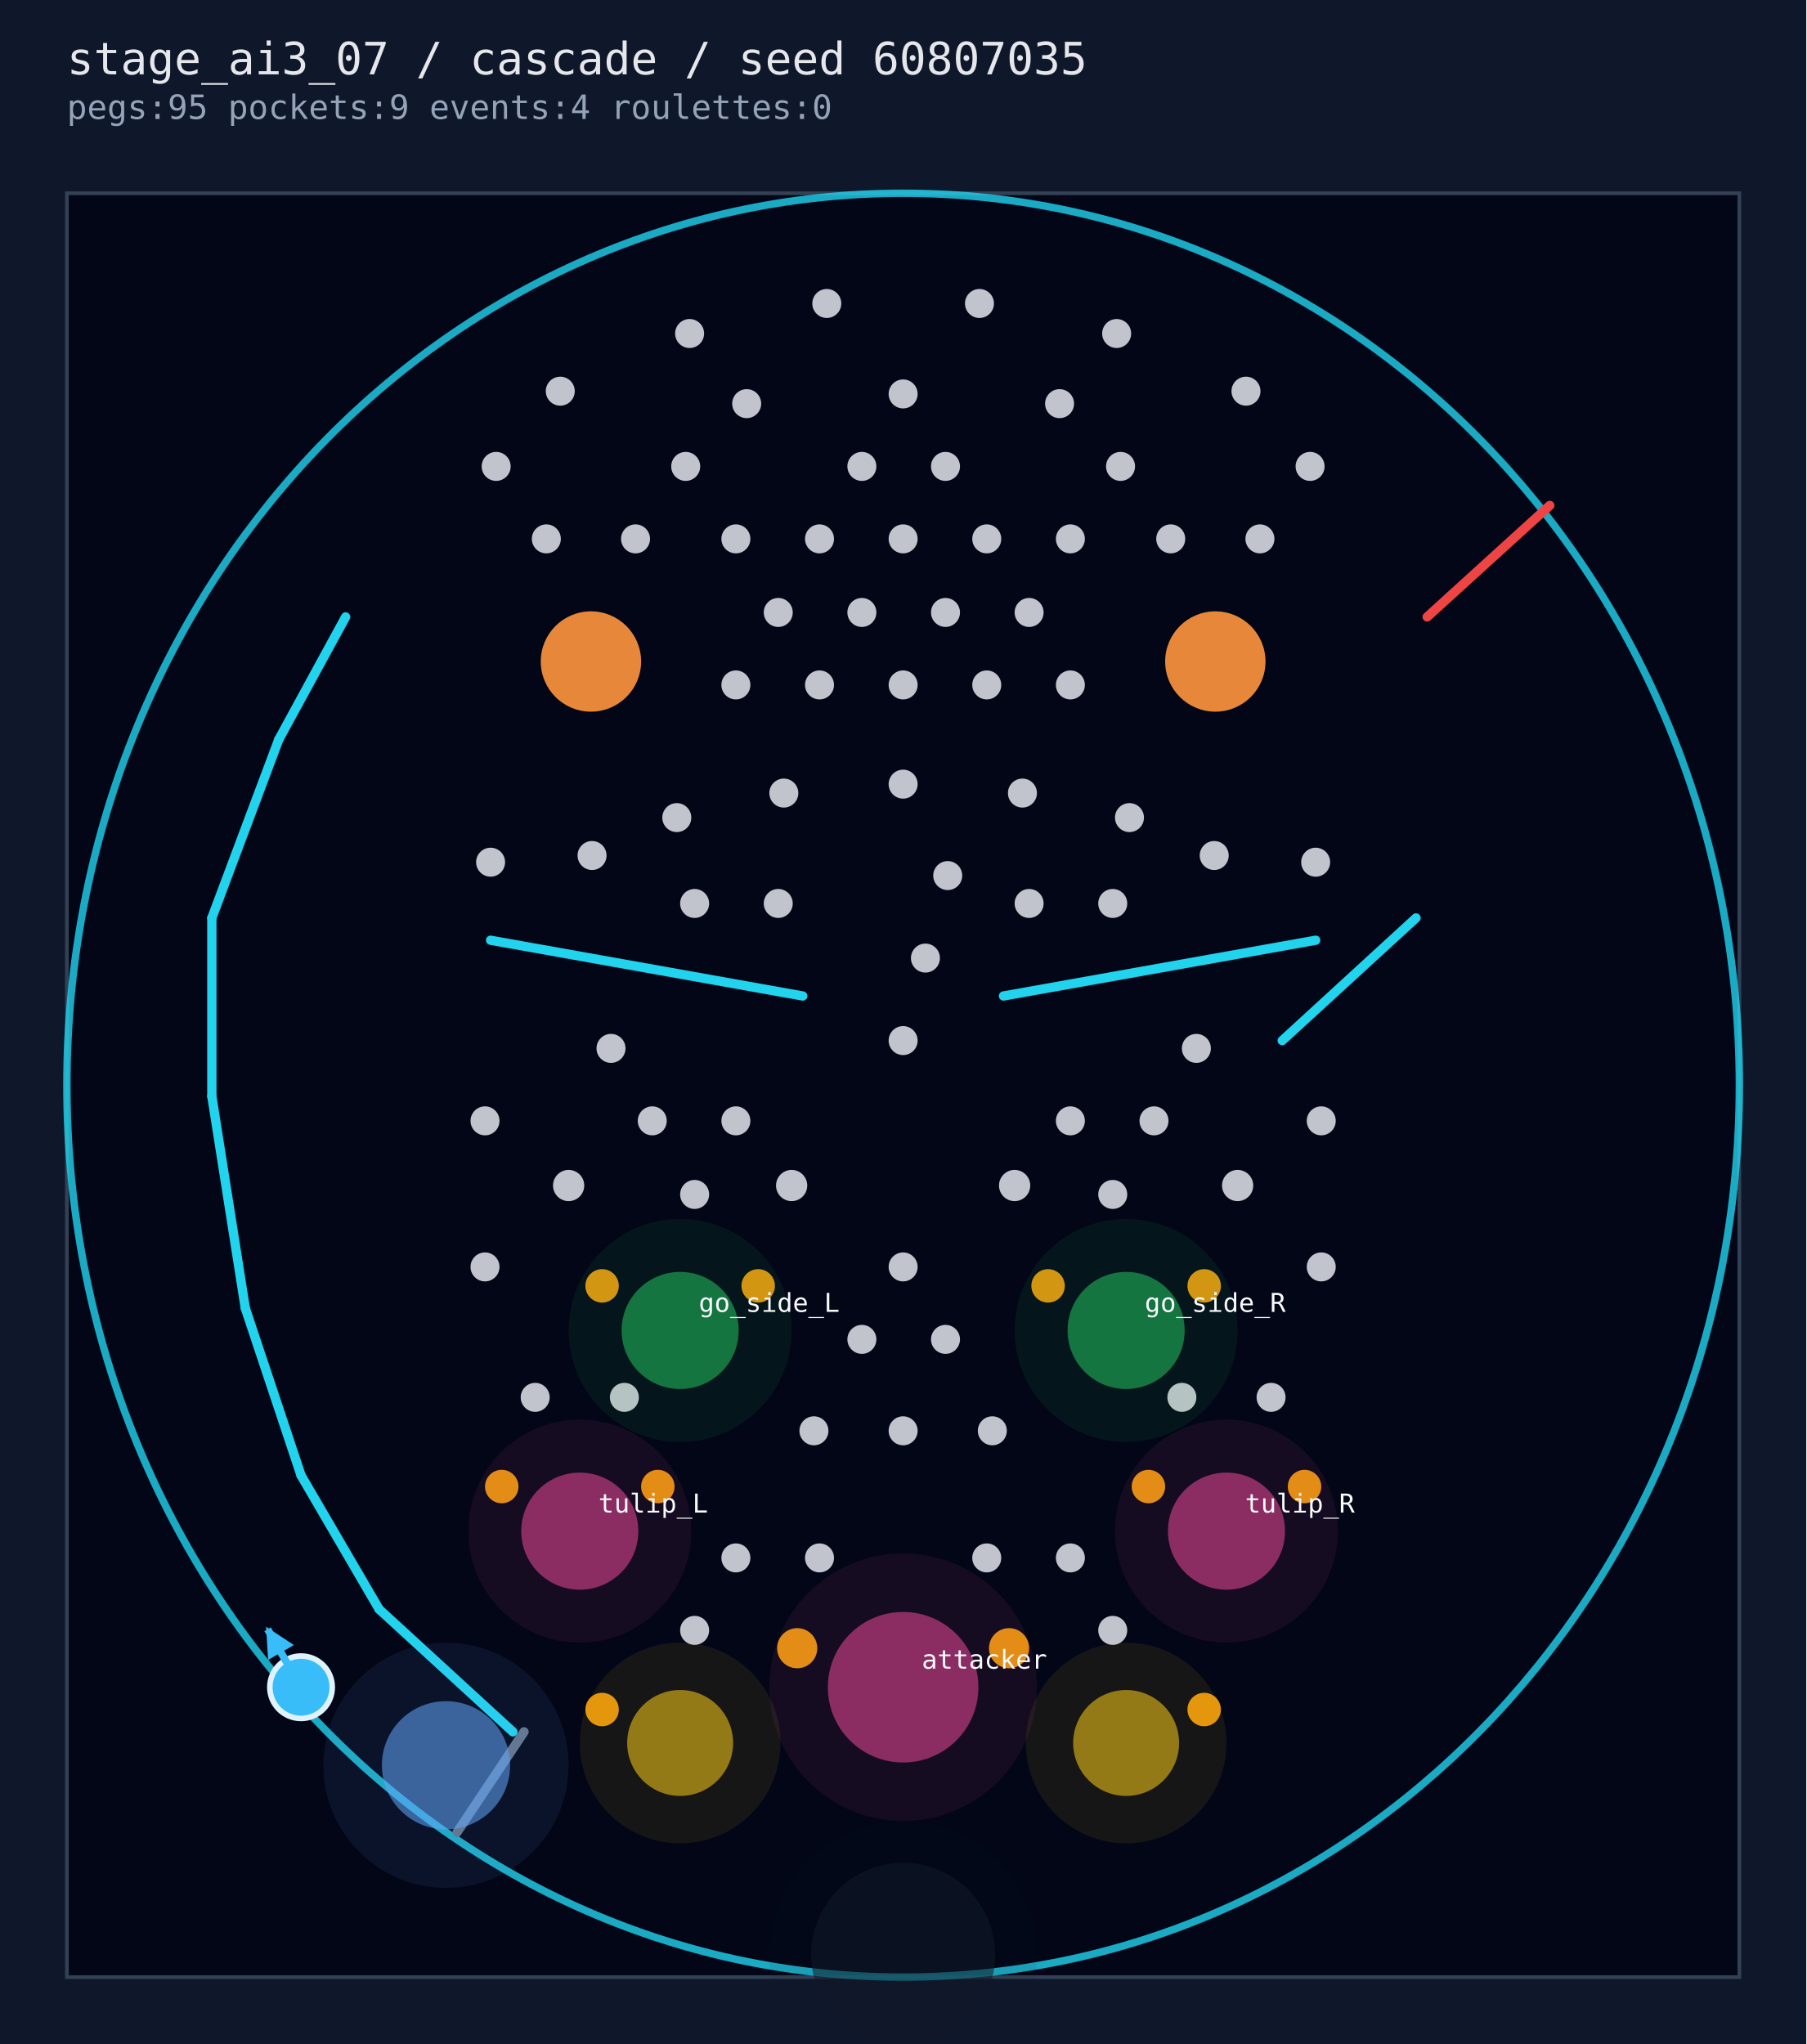
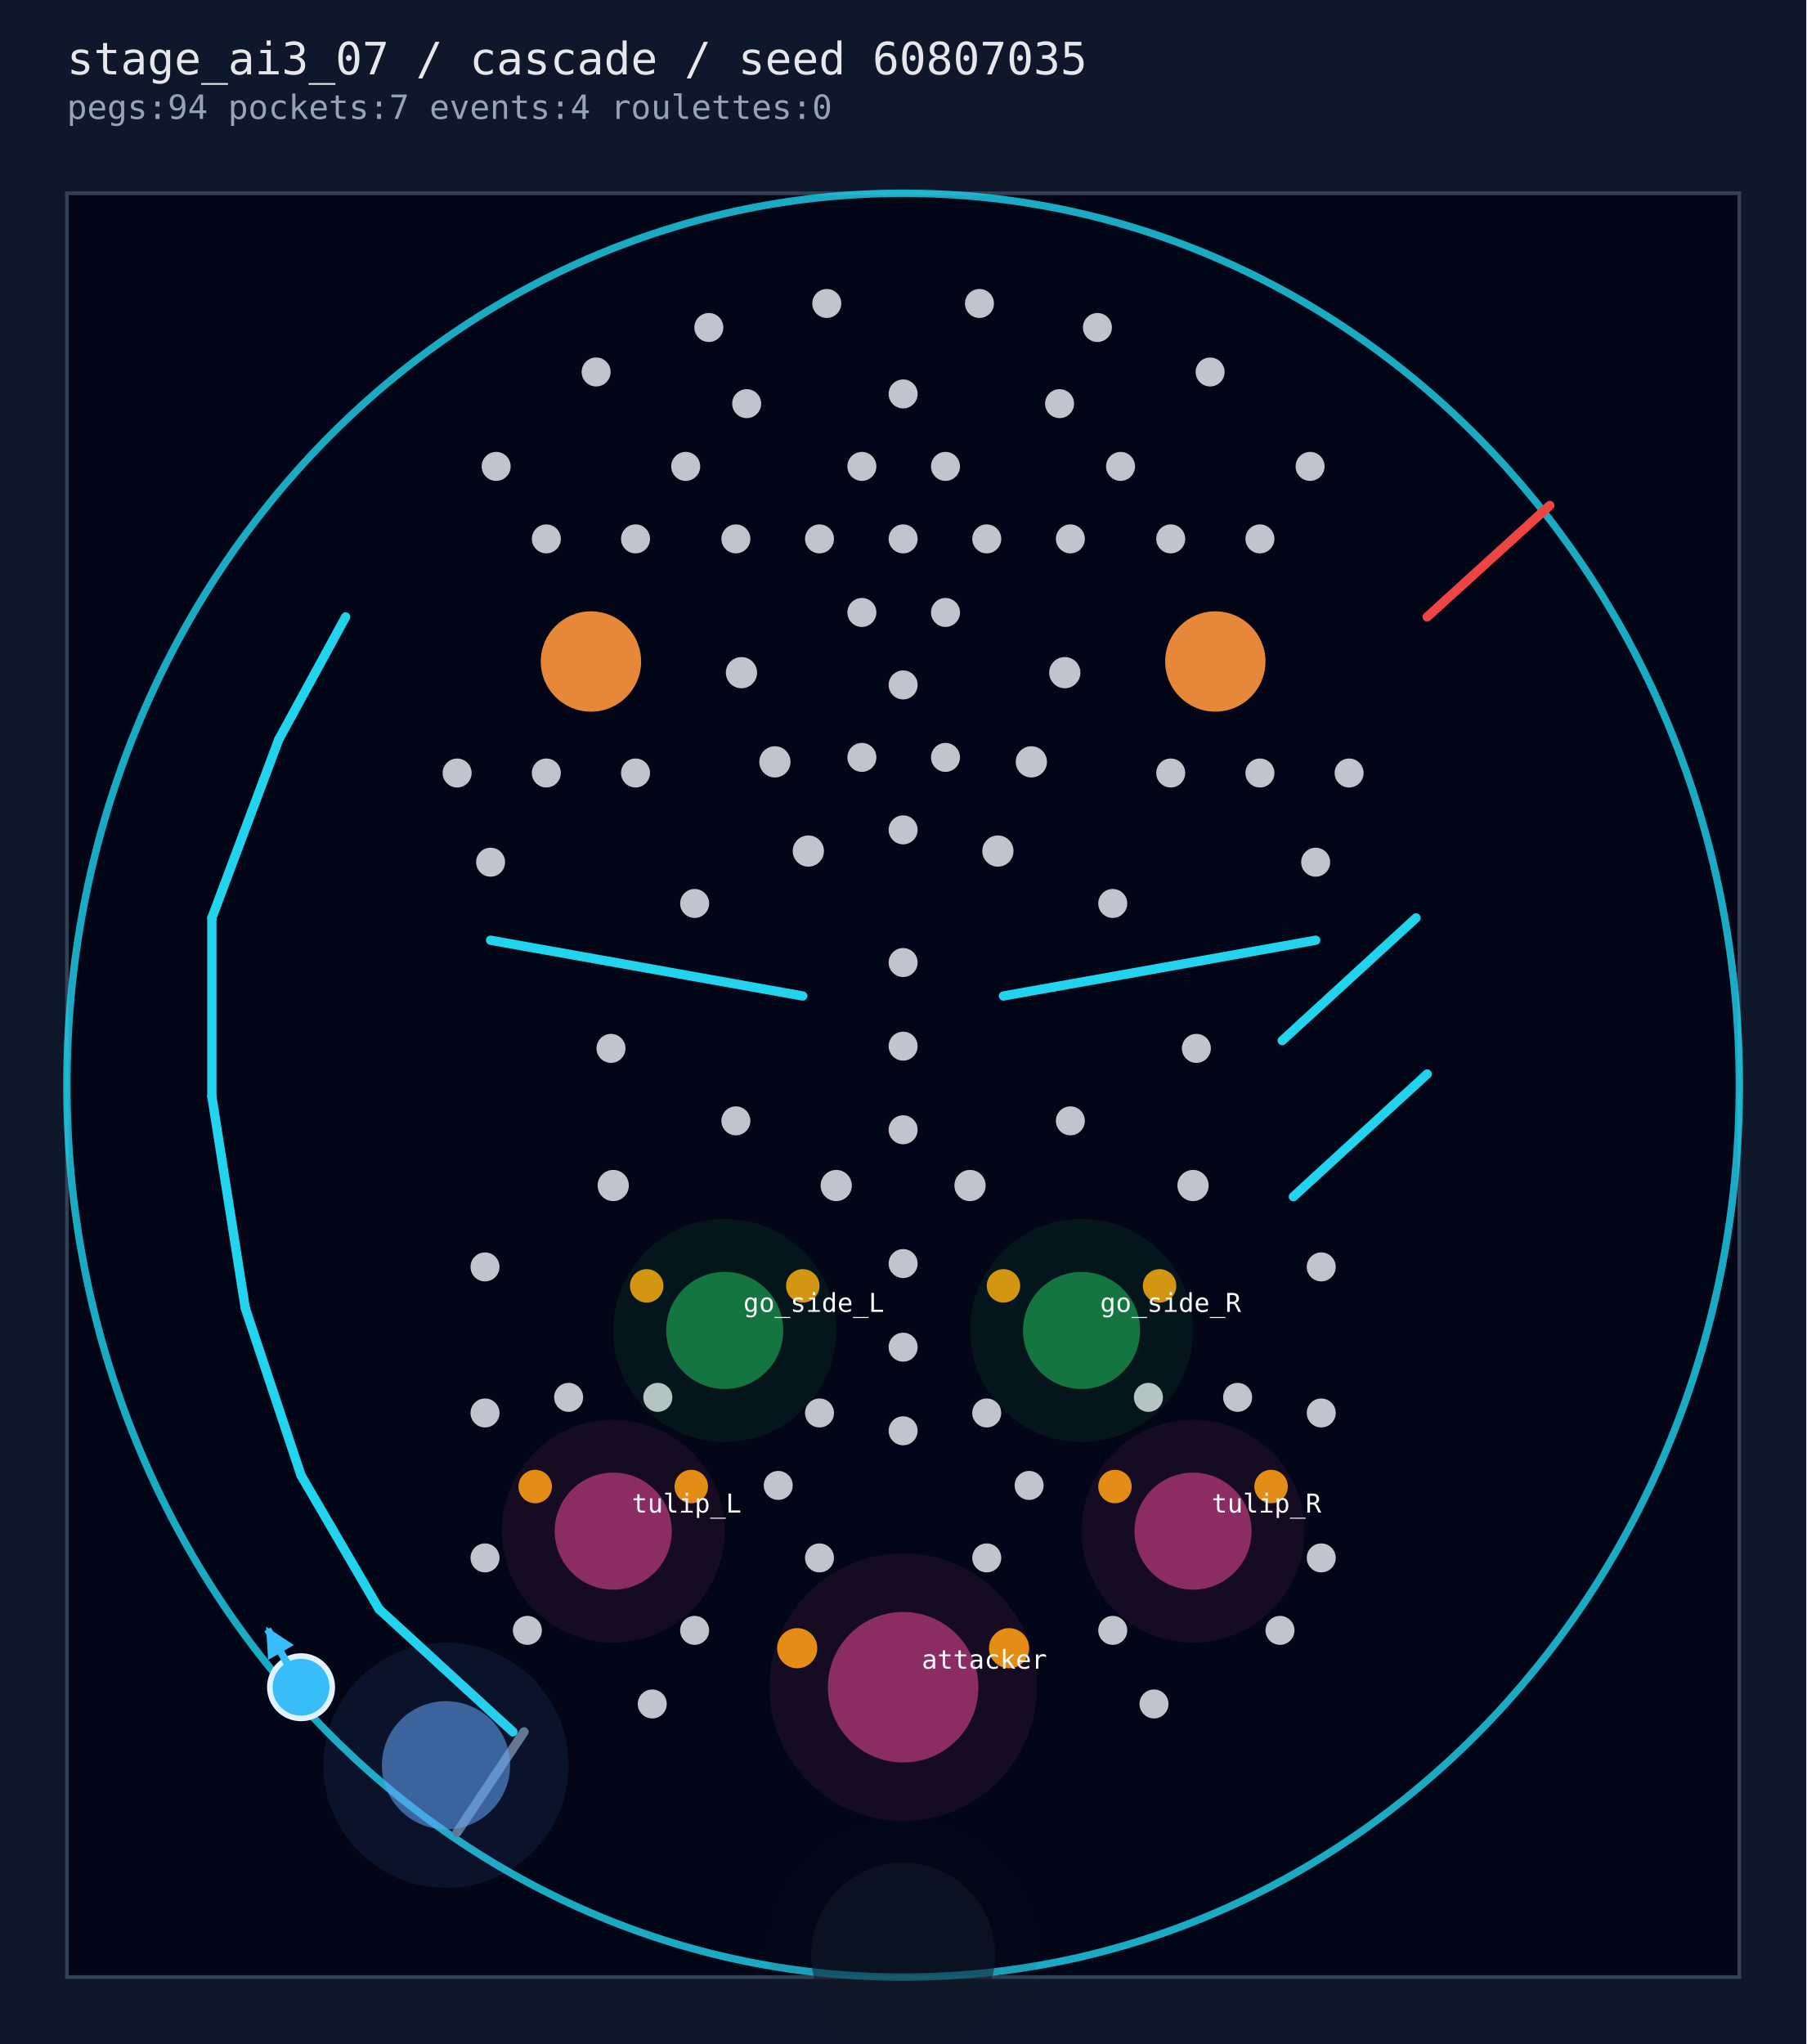
<svg xmlns="http://www.w3.org/2000/svg" width="486" height="550" viewBox="0 0 486 550" role="img" aria-label="stage_ai3_07 / cascade / seed 60807035">
  <rect width="486" height="550" fill="#0f172a" />
  <text x="18" y="20" fill="#e5e7eb" font-family="Menlo, Consolas, monospace" font-size="12">stage_ai3_07 / cascade / seed 60807035</text>
-   <text x="18" y="32" fill="#94a3b8" font-family="Menlo, Consolas, monospace" font-size="9">pegs:95 pockets:9 events:4 roulettes:0</text>
+   <text x="18" y="32" fill="#94a3b8" font-family="Menlo, Consolas, monospace" font-size="9">pegs:94 pockets:7 events:4 roulettes:0</text>
  <rect x="18" y="52" width="450" height="480" fill="#020617" stroke="#334155" stroke-width="1" />
  <ellipse cx="243" cy="292" rx="225" ry="240" fill="none" stroke="#22d3ee" stroke-width="2" opacity="0.8" />
  <line x1="123" y1="493" x2="141" y2="466" stroke="#64748b" stroke-width="2.5" stroke-linecap="round" />
  <line x1="138" y1="466" x2="102" y2="433" stroke="#22d3ee" stroke-width="2.5" stroke-linecap="round" />
  <line x1="102" y1="433" x2="81" y2="397" stroke="#22d3ee" stroke-width="2.5" stroke-linecap="round" />
  <line x1="81" y1="397" x2="66" y2="352" stroke="#22d3ee" stroke-width="2.5" stroke-linecap="round" />
  <line x1="66" y1="352" x2="57" y2="295" stroke="#22d3ee" stroke-width="2.5" stroke-linecap="round" />
  <line x1="57" y1="295" x2="57" y2="247" stroke="#22d3ee" stroke-width="2.5" stroke-linecap="round" />
  <line x1="57" y1="247" x2="75" y2="199" stroke="#22d3ee" stroke-width="2.5" stroke-linecap="round" />
  <line x1="75" y1="199" x2="93" y2="166" stroke="#22d3ee" stroke-width="2.5" stroke-linecap="round" />
  <line x1="384" y1="166" x2="417" y2="136" stroke="#ef4444" stroke-width="2.5" stroke-linecap="round" />
  <line x1="132" y1="253" x2="216" y2="268" stroke="#22d3ee" stroke-width="2.5" stroke-linecap="round" />
  <line x1="354" y1="253" x2="270" y2="268" stroke="#22d3ee" stroke-width="2.5" stroke-linecap="round" />
+   <line x1="384" y1="289" x2="348" y2="322" stroke="#22d3ee" stroke-width="2.5" stroke-linecap="round" />
  <line x1="381" y1="247" x2="345" y2="280" stroke="#22d3ee" stroke-width="2.5" stroke-linecap="round" />
  <circle cx="271.5" cy="443.5" r="5.4" fill="#f59e0b" opacity="0.92" />
  <circle cx="214.5" cy="443.5" r="5.4" fill="#f59e0b" opacity="0.92" />
-   <circle cx="324" cy="460" r="4.5" fill="#f59e0b" opacity="0.92" />
-   <circle cx="162" cy="460" r="4.5" fill="#f59e0b" opacity="0.92" />
-   <circle cx="177" cy="400" r="4.5" fill="#f59e0b" opacity="0.92" />
-   <circle cx="135" cy="400" r="4.5" fill="#f59e0b" opacity="0.92" />
-   <circle cx="168" cy="376" r="3.9" fill="#d1d5db" opacity="0.92" />
-   <circle cx="144" cy="376" r="3.9" fill="#d1d5db" opacity="0.92" />
-   <circle cx="309" cy="400" r="4.5" fill="#f59e0b" opacity="0.92" />
-   <circle cx="351" cy="400" r="4.5" fill="#f59e0b" opacity="0.92" />
-   <circle cx="318" cy="376" r="3.9" fill="#d1d5db" opacity="0.92" />
-   <circle cx="342" cy="376" r="3.9" fill="#d1d5db" opacity="0.92" />
-   <circle cx="204" cy="346" r="4.5" fill="#f59e0b" opacity="0.92" />
-   <circle cx="162" cy="346" r="4.5" fill="#f59e0b" opacity="0.92" />
-   <circle cx="213" cy="319" r="4.2" fill="#d1d5db" opacity="0.92" />
-   <circle cx="153" cy="319" r="4.2" fill="#d1d5db" opacity="0.92" />
-   <circle cx="282" cy="346" r="4.5" fill="#f59e0b" opacity="0.92" />
-   <circle cx="324" cy="346" r="4.5" fill="#f59e0b" opacity="0.92" />
-   <circle cx="273" cy="319" r="4.2" fill="#d1d5db" opacity="0.92" />
-   <circle cx="333" cy="319" r="4.2" fill="#d1d5db" opacity="0.92" />
+   <circle cx="186" cy="400" r="4.5" fill="#f59e0b" opacity="0.92" />
+   <circle cx="144" cy="400" r="4.5" fill="#f59e0b" opacity="0.92" />
+   <circle cx="177" cy="376" r="3.9" fill="#d1d5db" opacity="0.92" />
+   <circle cx="153" cy="376" r="3.9" fill="#d1d5db" opacity="0.92" />
+   <circle cx="300" cy="400" r="4.5" fill="#f59e0b" opacity="0.92" />
+   <circle cx="342" cy="400" r="4.5" fill="#f59e0b" opacity="0.92" />
+   <circle cx="309" cy="376" r="3.9" fill="#d1d5db" opacity="0.92" />
+   <circle cx="333" cy="376" r="3.9" fill="#d1d5db" opacity="0.92" />
+   <circle cx="216" cy="346" r="4.5" fill="#f59e0b" opacity="0.92" />
+   <circle cx="174" cy="346" r="4.5" fill="#f59e0b" opacity="0.92" />
+   <circle cx="225" cy="319" r="4.2" fill="#d1d5db" opacity="0.92" />
+   <circle cx="165" cy="319" r="4.2" fill="#d1d5db" opacity="0.92" />
+   <circle cx="270" cy="346" r="4.5" fill="#f59e0b" opacity="0.92" />
+   <circle cx="312" cy="346" r="4.5" fill="#f59e0b" opacity="0.92" />
+   <circle cx="261" cy="319" r="4.2" fill="#d1d5db" opacity="0.92" />
+   <circle cx="321" cy="319" r="4.2" fill="#d1d5db" opacity="0.92" />
  <circle cx="159" cy="178" r="13.5" fill="#fb923c" opacity="0.92" />
  <circle cx="171" cy="145" r="3.9" fill="#d1d5db" opacity="0.92" />
  <circle cx="184.5" cy="125.5" r="3.9" fill="#d1d5db" opacity="0.92" />
  <circle cx="147" cy="145" r="3.9" fill="#d1d5db" opacity="0.92" />
  <circle cx="133.5" cy="125.5" r="3.9" fill="#d1d5db" opacity="0.92" />
  <circle cx="327" cy="178" r="13.5" fill="#fb923c" opacity="0.92" />
  <circle cx="315" cy="145" r="3.9" fill="#d1d5db" opacity="0.92" />
  <circle cx="301.5" cy="125.5" r="3.9" fill="#d1d5db" opacity="0.92" />
  <circle cx="339" cy="145" r="3.9" fill="#d1d5db" opacity="0.92" />
  <circle cx="352.5" cy="125.5" r="3.9" fill="#d1d5db" opacity="0.92" />
  <circle cx="132" cy="232" r="3.9" fill="#d1d5db" opacity="0.92" />
  <circle cx="354" cy="232" r="3.9" fill="#d1d5db" opacity="0.92" />
-   <circle cx="219" cy="385" r="3.9" fill="#d1d5db" opacity="0.92" />
+   <circle cx="268.5" cy="229" r="4.2" fill="#d1d5db" opacity="0.92" />
+   <circle cx="277.5" cy="205" r="4.2" fill="#d1d5db" opacity="0.92" />
+   <circle cx="286.5" cy="181" r="4.2" fill="#d1d5db" opacity="0.92" />
+   <circle cx="217.5" cy="229" r="4.2" fill="#d1d5db" opacity="0.92" />
+   <circle cx="208.5" cy="205" r="4.2" fill="#d1d5db" opacity="0.92" />
+   <circle cx="199.5" cy="181" r="4.2" fill="#d1d5db" opacity="0.92" />
+   <circle cx="243" cy="304" r="3.9" fill="#d1d5db" opacity="0.92" />
+   <circle cx="243" cy="281.5" r="3.9" fill="#d1d5db" opacity="0.92" />
+   <circle cx="243" cy="259" r="3.9" fill="#d1d5db" opacity="0.92" />
  <circle cx="243" cy="385" r="3.9" fill="#d1d5db" opacity="0.92" />
-   <circle cx="267" cy="385" r="3.9" fill="#d1d5db" opacity="0.92" />
-   <circle cx="159.3" cy="230.2" r="3.9" fill="#d1d5db" opacity="0.92" />
-   <circle cx="182.1" cy="220" r="3.9" fill="#d1d5db" opacity="0.92" />
-   <circle cx="210.9" cy="213.4" r="3.9" fill="#d1d5db" opacity="0.92" />
-   <circle cx="243" cy="211" r="3.9" fill="#d1d5db" opacity="0.92" />
-   <circle cx="275.1" cy="213.4" r="3.9" fill="#d1d5db" opacity="0.92" />
-   <circle cx="303.9" cy="220" r="3.9" fill="#d1d5db" opacity="0.92" />
-   <circle cx="326.7" cy="230.2" r="3.9" fill="#d1d5db" opacity="0.92" />
-   <circle cx="243" cy="280" r="3.9" fill="#d1d5db" opacity="0.92" />
-   <circle cx="249" cy="257.8" r="3.9" fill="#d1d5db" opacity="0.92" />
-   <circle cx="255" cy="235.6" r="3.9" fill="#d1d5db" opacity="0.92" />
+   <circle cx="243" cy="362.5" r="3.9" fill="#d1d5db" opacity="0.92" />
+   <circle cx="243" cy="340" r="3.9" fill="#d1d5db" opacity="0.92" />
+   <circle cx="123" cy="208" r="3.9" fill="#d1d5db" opacity="0.92" />
+   <circle cx="147" cy="208" r="3.9" fill="#d1d5db" opacity="0.92" />
+   <circle cx="171" cy="208" r="3.9" fill="#d1d5db" opacity="0.92" />
+   <circle cx="363" cy="208" r="3.9" fill="#d1d5db" opacity="0.92" />
+   <circle cx="339" cy="208" r="3.9" fill="#d1d5db" opacity="0.92" />
+   <circle cx="315" cy="208" r="3.9" fill="#d1d5db" opacity="0.92" />
  <circle cx="222.46" cy="81.659" r="3.9" fill="#d1d5db" opacity="0.92" />
  <circle cx="263.54" cy="81.659" r="3.9" fill="#d1d5db" opacity="0.92" />
-   <circle cx="185.549" cy="89.742" r="3.9" fill="#d1d5db" opacity="0.92" />
-   <circle cx="300.451" cy="89.742" r="3.9" fill="#d1d5db" opacity="0.92" />
-   <circle cx="150.749" cy="105.257" r="3.9" fill="#d1d5db" opacity="0.92" />
-   <circle cx="335.251" cy="105.257" r="3.9" fill="#d1d5db" opacity="0.92" />
+   <circle cx="190.724" cy="88.122" r="3.9" fill="#d1d5db" opacity="0.92" />
+   <circle cx="295.276" cy="88.122" r="3.9" fill="#d1d5db" opacity="0.92" />
+   <circle cx="160.4" cy="100.094" r="3.9" fill="#d1d5db" opacity="0.92" />
+   <circle cx="325.6" cy="100.094" r="3.9" fill="#d1d5db" opacity="0.92" />
  <circle cx="200.906" cy="108.614" r="3.9" fill="#d1d5db" opacity="0.92" />
  <circle cx="285.094" cy="108.614" r="3.9" fill="#d1d5db" opacity="0.92" />
  <circle cx="243" cy="106" r="3.9" fill="#d1d5db" opacity="0.92" />
  <circle cx="254.4" cy="125.5" r="3.9" fill="#d1d5db" opacity="0.92" />
  <circle cx="231.9" cy="125.5" r="3.9" fill="#d1d5db" opacity="0.92" />
  <circle cx="243" cy="145" r="3.9" fill="#d1d5db" opacity="0.92" />
  <circle cx="265.5" cy="145" r="3.9" fill="#d1d5db" opacity="0.92" />
  <circle cx="220.5" cy="145" r="3.9" fill="#d1d5db" opacity="0.92" />
  <circle cx="288" cy="145" r="3.9" fill="#d1d5db" opacity="0.92" />
  <circle cx="198" cy="145" r="3.9" fill="#d1d5db" opacity="0.92" />
  <circle cx="254.4" cy="164.8" r="3.9" fill="#d1d5db" opacity="0.92" />
  <circle cx="231.9" cy="164.8" r="3.9" fill="#d1d5db" opacity="0.92" />
-   <circle cx="276.9" cy="164.8" r="3.9" fill="#d1d5db" opacity="0.92" />
-   <circle cx="209.4" cy="164.8" r="3.9" fill="#d1d5db" opacity="0.92" />
  <circle cx="243" cy="184.3" r="3.9" fill="#d1d5db" opacity="0.92" />
-   <circle cx="265.5" cy="184.3" r="3.9" fill="#d1d5db" opacity="0.92" />
-   <circle cx="220.5" cy="184.3" r="3.9" fill="#d1d5db" opacity="0.92" />
-   <circle cx="288" cy="184.3" r="3.9" fill="#d1d5db" opacity="0.92" />
-   <circle cx="198" cy="184.3" r="3.9" fill="#d1d5db" opacity="0.92" />
-   <circle cx="276.9" cy="243.1" r="3.9" fill="#d1d5db" opacity="0.92" />
-   <circle cx="209.4" cy="243.1" r="3.9" fill="#d1d5db" opacity="0.92" />
+   <circle cx="254.4" cy="203.8" r="3.9" fill="#d1d5db" opacity="0.92" />
+   <circle cx="231.9" cy="203.8" r="3.9" fill="#d1d5db" opacity="0.92" />
+   <circle cx="243" cy="223.3" r="3.9" fill="#d1d5db" opacity="0.92" />
  <circle cx="299.4" cy="243.1" r="3.9" fill="#d1d5db" opacity="0.92" />
  <circle cx="186.9" cy="243.1" r="3.9" fill="#d1d5db" opacity="0.92" />
  <circle cx="321.9" cy="282.1" r="3.9" fill="#d1d5db" opacity="0.92" />
  <circle cx="164.4" cy="282.1" r="3.9" fill="#d1d5db" opacity="0.92" />
  <circle cx="288" cy="301.6" r="3.9" fill="#d1d5db" opacity="0.92" />
  <circle cx="198" cy="301.6" r="3.9" fill="#d1d5db" opacity="0.92" />
-   <circle cx="310.5" cy="301.6" r="3.9" fill="#d1d5db" opacity="0.92" />
-   <circle cx="175.5" cy="301.6" r="3.9" fill="#d1d5db" opacity="0.92" />
-   <circle cx="355.5" cy="301.6" r="3.9" fill="#d1d5db" opacity="0.92" />
-   <circle cx="130.5" cy="301.6" r="3.9" fill="#d1d5db" opacity="0.92" />
-   <circle cx="299.4" cy="321.4" r="3.9" fill="#d1d5db" opacity="0.92" />
-   <circle cx="186.9" cy="321.4" r="3.9" fill="#d1d5db" opacity="0.92" />
-   <circle cx="243" cy="340.9" r="3.9" fill="#d1d5db" opacity="0.92" />
  <circle cx="355.5" cy="340.9" r="3.9" fill="#d1d5db" opacity="0.92" />
  <circle cx="130.5" cy="340.9" r="3.9" fill="#d1d5db" opacity="0.92" />
-   <circle cx="254.4" cy="360.4" r="3.9" fill="#d1d5db" opacity="0.92" />
-   <circle cx="231.9" cy="360.4" r="3.9" fill="#d1d5db" opacity="0.92" />
+   <circle cx="265.5" cy="380.2" r="3.9" fill="#d1d5db" opacity="0.92" />
+   <circle cx="220.5" cy="380.2" r="3.9" fill="#d1d5db" opacity="0.92" />
+   <circle cx="355.5" cy="380.2" r="3.9" fill="#d1d5db" opacity="0.92" />
+   <circle cx="130.5" cy="380.2" r="3.9" fill="#d1d5db" opacity="0.92" />
+   <circle cx="276.9" cy="399.7" r="3.9" fill="#d1d5db" opacity="0.92" />
+   <circle cx="209.4" cy="399.7" r="3.9" fill="#d1d5db" opacity="0.92" />
  <circle cx="265.5" cy="419.2" r="3.9" fill="#d1d5db" opacity="0.92" />
  <circle cx="220.5" cy="419.2" r="3.9" fill="#d1d5db" opacity="0.92" />
-   <circle cx="288" cy="419.2" r="3.9" fill="#d1d5db" opacity="0.92" />
-   <circle cx="198" cy="419.2" r="3.9" fill="#d1d5db" opacity="0.92" />
+   <circle cx="355.5" cy="419.2" r="3.9" fill="#d1d5db" opacity="0.92" />
+   <circle cx="130.5" cy="419.2" r="3.9" fill="#d1d5db" opacity="0.92" />
  <circle cx="299.4" cy="438.7" r="3.9" fill="#d1d5db" opacity="0.92" />
  <circle cx="186.9" cy="438.7" r="3.9" fill="#d1d5db" opacity="0.92" />
+   <circle cx="344.4" cy="438.7" r="3.9" fill="#d1d5db" opacity="0.92" />
+   <circle cx="141.9" cy="438.7" r="3.9" fill="#d1d5db" opacity="0.92" />
+   <circle cx="310.5" cy="458.5" r="3.9" fill="#d1d5db" opacity="0.92" />
+   <circle cx="175.5" cy="458.5" r="3.9" fill="#d1d5db" opacity="0.92" />
  <circle cx="243" cy="526" r="36" fill="#111827" opacity="0.08" />
  <circle cx="243" cy="526" r="24" fill="#111827" opacity="0.55" stroke="#111827" stroke-width="1.5" />
  <circle cx="120" cy="475" r="33" fill="#60a5fa" opacity="0.08" />
  <circle cx="120" cy="475" r="16.5" fill="#60a5fa" opacity="0.55" stroke="#60a5fa" stroke-width="1.5" />
  <circle cx="243" cy="454" r="36" fill="#ec4899" opacity="0.08" />
  <circle cx="243" cy="454" r="19.5" fill="#ec4899" opacity="0.55" stroke="#ec4899" stroke-width="1.5" />
  <text x="248" y="449" fill="#f8fafc" font-family="Menlo, Consolas, monospace" font-size="7">attacker</text>
-   <circle cx="183" cy="469" r="27" fill="#facc15" opacity="0.08" />
-   <circle cx="183" cy="469" r="13.5" fill="#facc15" opacity="0.55" stroke="#facc15" stroke-width="1.5" />
-   <circle cx="303" cy="469" r="27" fill="#facc15" opacity="0.08" />
-   <circle cx="303" cy="469" r="13.5" fill="#facc15" opacity="0.55" stroke="#facc15" stroke-width="1.5" />
-   <circle cx="156" cy="412" r="30" fill="#ec4899" opacity="0.08" />
-   <circle cx="156" cy="412" r="15" fill="#ec4899" opacity="0.55" stroke="#ec4899" stroke-width="1.5" />
-   <text x="161" y="407" fill="#f8fafc" font-family="Menlo, Consolas, monospace" font-size="7">tulip_L</text>
-   <circle cx="330" cy="412" r="30" fill="#ec4899" opacity="0.08" />
-   <circle cx="330" cy="412" r="15" fill="#ec4899" opacity="0.55" stroke="#ec4899" stroke-width="1.5" />
-   <text x="335" y="407" fill="#f8fafc" font-family="Menlo, Consolas, monospace" font-size="7">tulip_R</text>
-   <circle cx="183" cy="358" r="30" fill="#22c55e" opacity="0.08" />
-   <circle cx="183" cy="358" r="15" fill="#22c55e" opacity="0.55" stroke="#22c55e" stroke-width="1.5" />
-   <text x="188" y="353" fill="#f8fafc" font-family="Menlo, Consolas, monospace" font-size="7">go_side_L</text>
-   <circle cx="303" cy="358" r="30" fill="#22c55e" opacity="0.08" />
-   <circle cx="303" cy="358" r="15" fill="#22c55e" opacity="0.55" stroke="#22c55e" stroke-width="1.5" />
-   <text x="308" y="353" fill="#f8fafc" font-family="Menlo, Consolas, monospace" font-size="7">go_side_R</text>
+   <circle cx="165" cy="412" r="30" fill="#ec4899" opacity="0.08" />
+   <circle cx="165" cy="412" r="15" fill="#ec4899" opacity="0.55" stroke="#ec4899" stroke-width="1.5" />
+   <text x="170" y="407" fill="#f8fafc" font-family="Menlo, Consolas, monospace" font-size="7">tulip_L</text>
+   <circle cx="321" cy="412" r="30" fill="#ec4899" opacity="0.08" />
+   <circle cx="321" cy="412" r="15" fill="#ec4899" opacity="0.55" stroke="#ec4899" stroke-width="1.5" />
+   <text x="326" y="407" fill="#f8fafc" font-family="Menlo, Consolas, monospace" font-size="7">tulip_R</text>
+   <circle cx="195" cy="358" r="30" fill="#22c55e" opacity="0.08" />
+   <circle cx="195" cy="358" r="15" fill="#22c55e" opacity="0.55" stroke="#22c55e" stroke-width="1.5" />
+   <text x="200" y="353" fill="#f8fafc" font-family="Menlo, Consolas, monospace" font-size="7">go_side_L</text>
+   <circle cx="291" cy="358" r="30" fill="#22c55e" opacity="0.08" />
+   <circle cx="291" cy="358" r="15" fill="#22c55e" opacity="0.55" stroke="#22c55e" stroke-width="1.5" />
+   <text x="296" y="353" fill="#f8fafc" font-family="Menlo, Consolas, monospace" font-size="7">go_side_R</text>
  <circle cx="81" cy="454" r="8.4" fill="#38bdf8" stroke="#e0f2fe" stroke-width="1.5" />
  <line x1="81" y1="454" x2="72" y2="438.412" stroke="#38bdf8" stroke-width="2" marker-end="url(#arrow)" />
  <defs>
    <marker id="arrow" viewBox="0 0 10 10" refX="9" refY="5" markerWidth="4" markerHeight="4" orient="auto-start-reverse">
      <path d="M 0 0 L 10 5 L 0 10 z" fill="#38bdf8" />
    </marker>
  </defs>
</svg>
